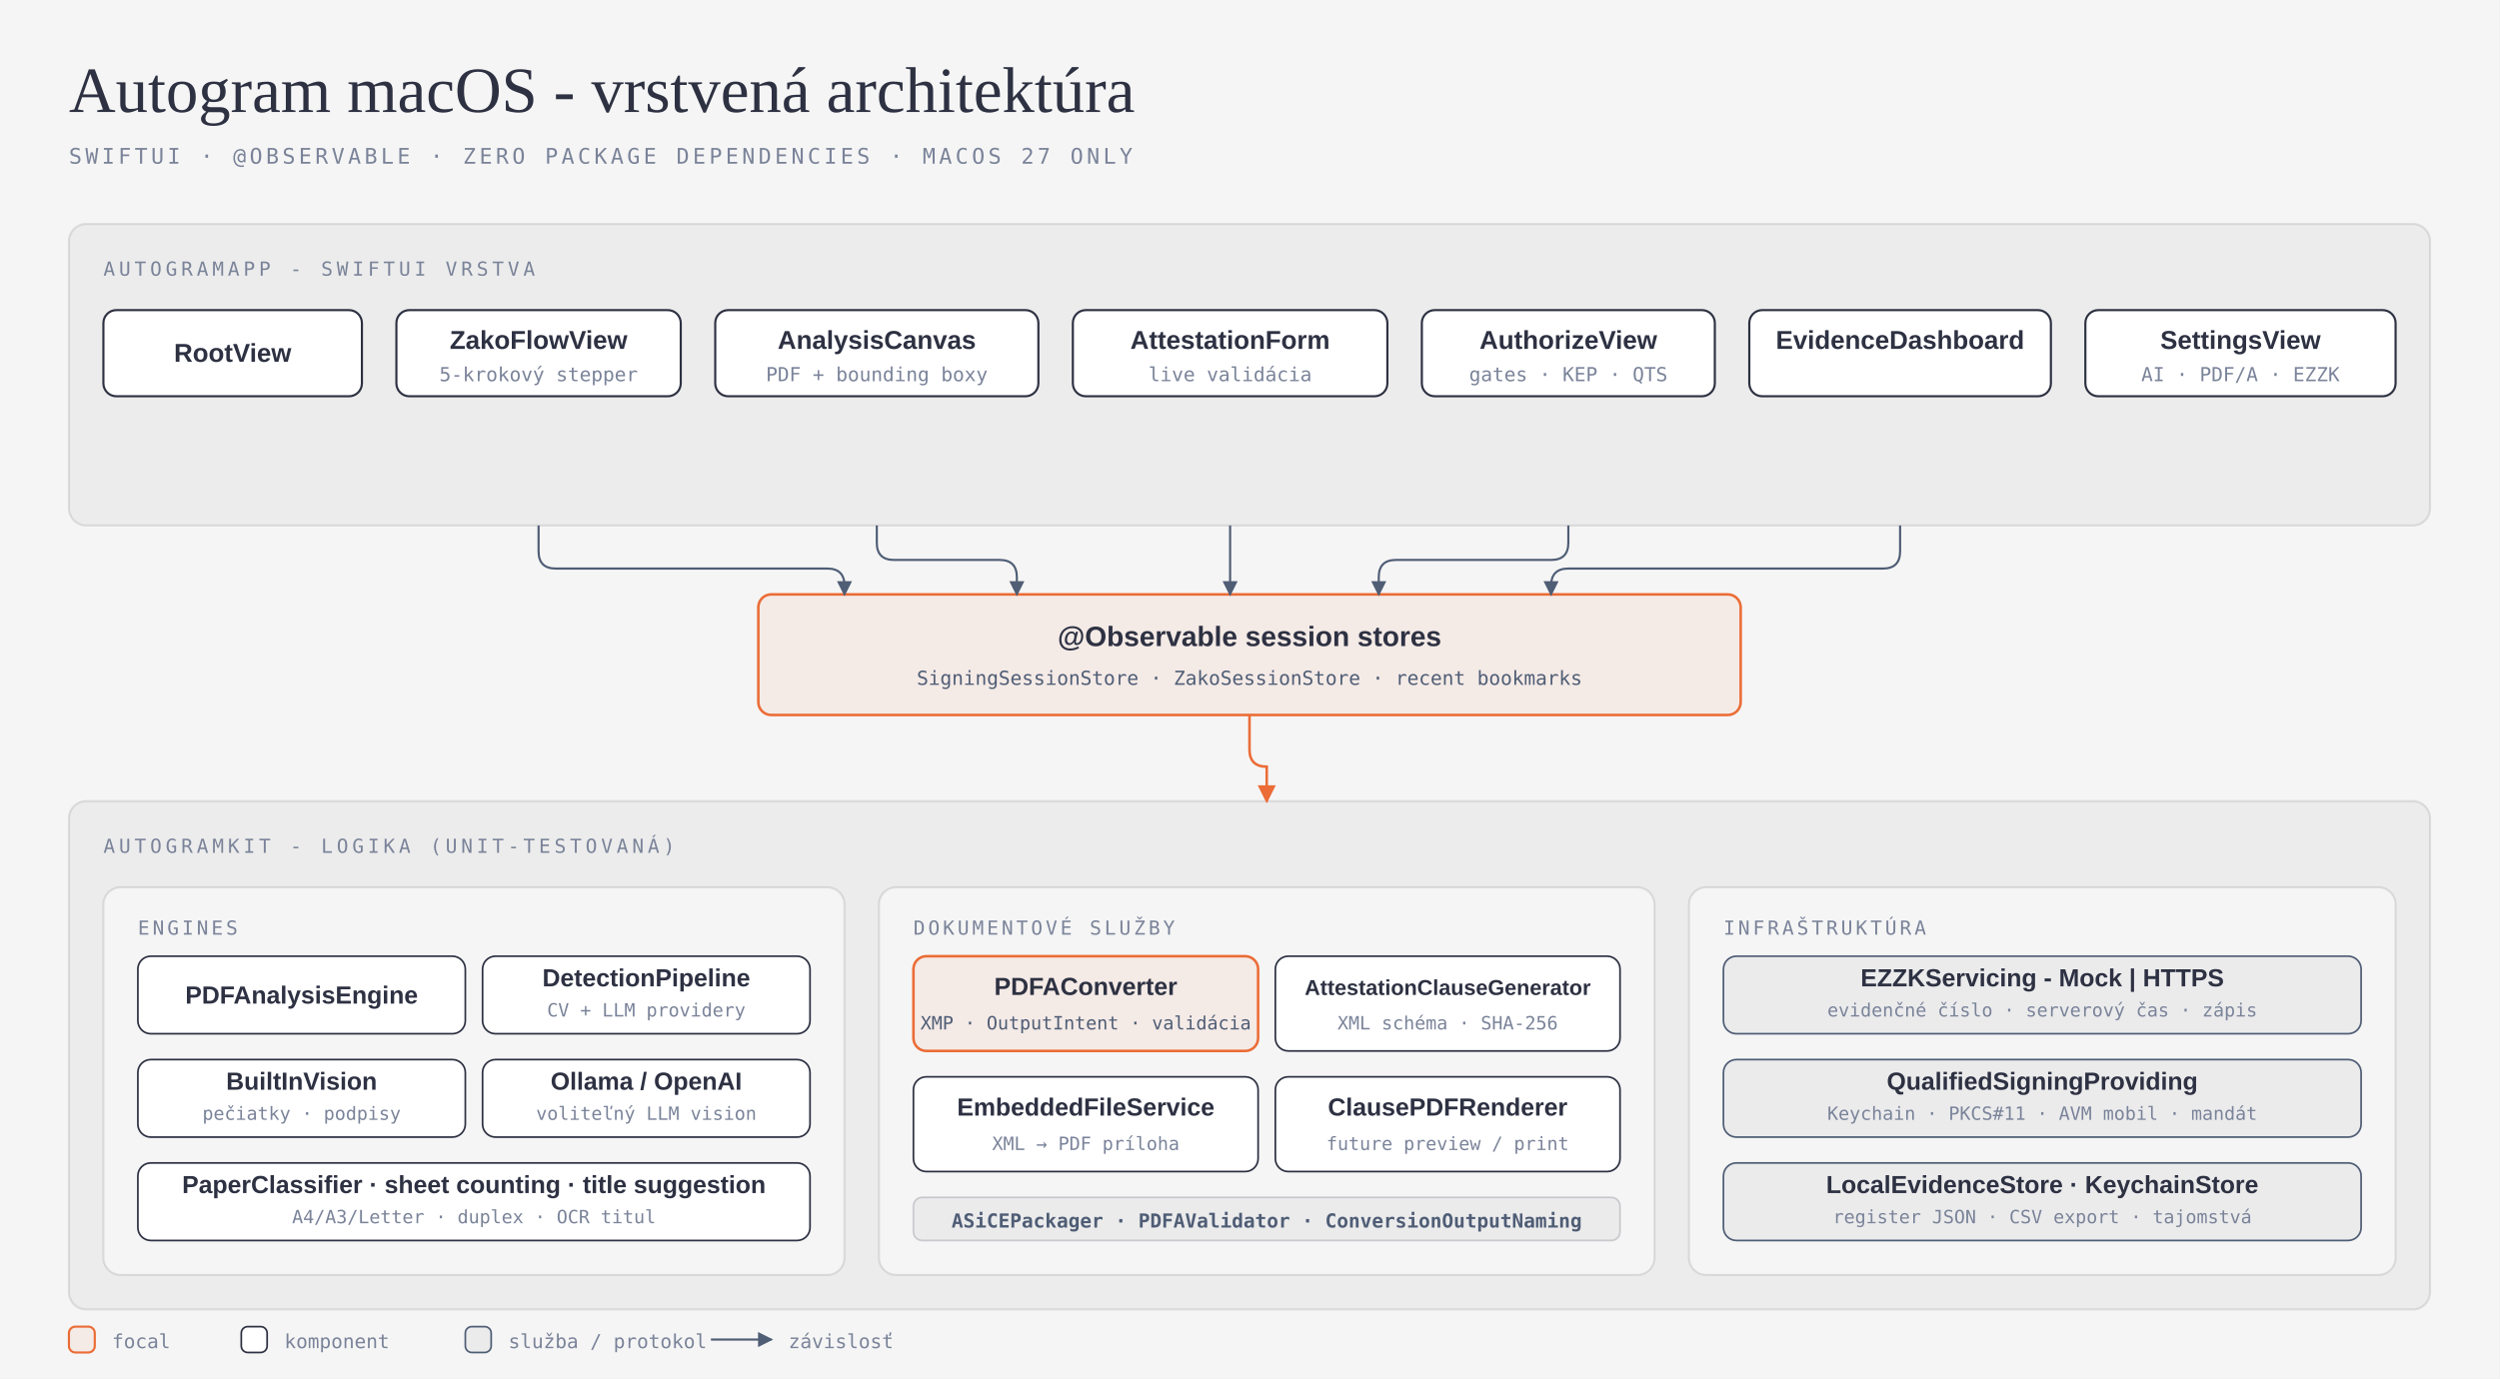
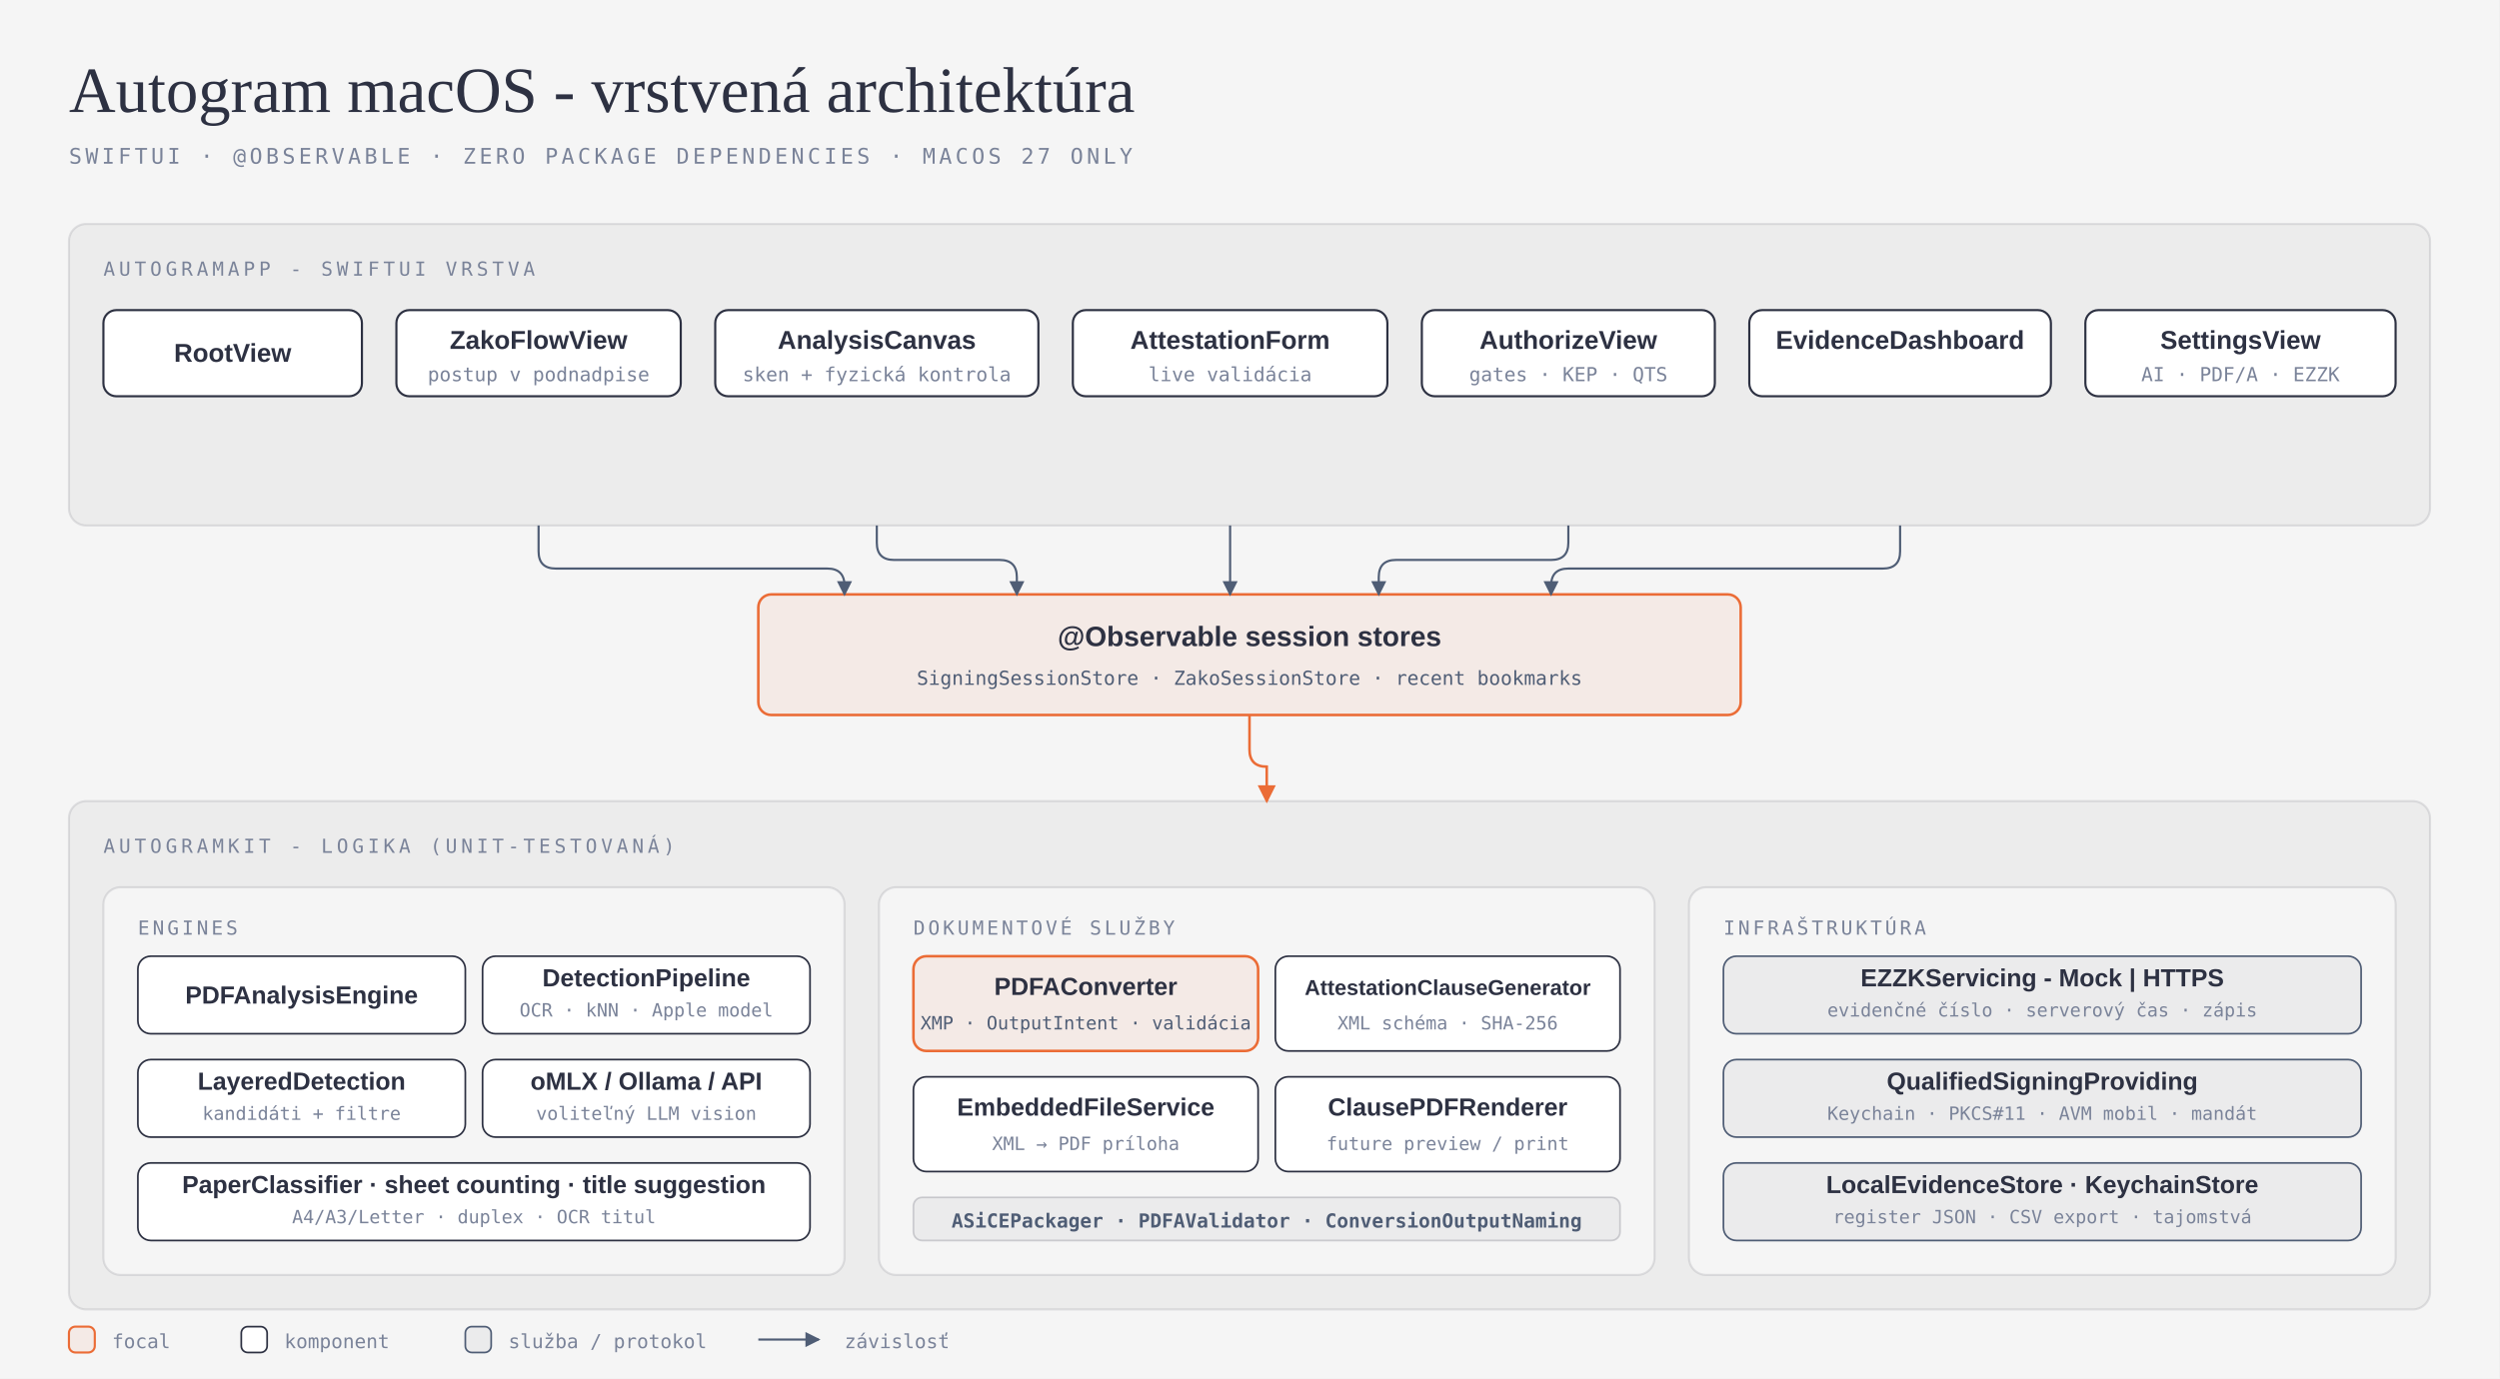
<svg xmlns="http://www.w3.org/2000/svg" width="1160" height="640" viewBox="0 0 1160 640" role="img" aria-labelledby="arch-title arch-desc">
  <defs>
    <marker id="arr" viewBox="0 0 8 8" refX="7" refY="4" markerWidth="7" markerHeight="7" orient="auto-start-reverse">
      <path d="M0,0 L8,4 L0,8 z" fill="#4f5d75" />
    </marker>
    <marker id="arr-acc" viewBox="0 0 8 8" refX="7" refY="4" markerWidth="7" markerHeight="7" orient="auto-start-reverse">
      <path d="M0,0 L8,4 L0,8 z" fill="#eb6c36" />
    </marker>
  </defs>
  <rect x="0" y="0" width="1160" height="640" fill="#f5f5f5" />
  <text x="32" y="52" font-family="Georgia, 'Times New Roman', serif" font-size="30" fill="#2d3142">Autogram macOS - vrstvená architektúra</text>
  <text x="32" y="76" font-family="ui-monospace, 'SF Mono', Menlo, monospace" font-size="10" letter-spacing="1.6" fill="#7a8399">SWIFTUI · @OBSERVABLE · ZERO PACKAGE DEPENDENCIES · MACOS 27 ONLY</text>
  <rect x="32" y="104" width="1096" height="140" rx="8" fill="#ececec" stroke="rgba(45,49,66,0.12)" stroke-width="1" />
  <text x="48" y="128" font-family="ui-monospace, 'SF Mono', Menlo, monospace" font-size="9" letter-spacing="1.8" fill="#7a8399">AUTOGRAMAPP - SWIFTUI VRSTVA</text>
  <g font-family="-apple-system, 'Helvetica Neue', Arial, sans-serif" font-size="12" font-weight="600" fill="#2d3142">
    <rect x="48" y="144" width="120" height="40" rx="6" fill="#ffffff" stroke="#2d3142" stroke-width="1" />
    <text x="108" y="168" text-anchor="middle">RootView</text>
    <rect x="184" y="144" width="132" height="40" rx="6" fill="#ffffff" stroke="#2d3142" stroke-width="1" />
    <text x="250" y="162" text-anchor="middle">ZakoFlowView</text>
-     <text x="250" y="177" text-anchor="middle" font-family="ui-monospace, 'SF Mono', Menlo, monospace" font-size="9" font-weight="400" fill="#7a8399">5-krokový stepper</text>
+     <text x="250" y="177" text-anchor="middle" font-family="ui-monospace, 'SF Mono', Menlo, monospace" font-size="9" font-weight="400" fill="#7a8399">postup v podnadpise</text>
    <rect x="332" y="144" width="150" height="40" rx="6" fill="#ffffff" stroke="#2d3142" stroke-width="1" />
    <text x="407" y="162" text-anchor="middle">AnalysisCanvas</text>
-     <text x="407" y="177" text-anchor="middle" font-family="ui-monospace, 'SF Mono', Menlo, monospace" font-size="9" font-weight="400" fill="#7a8399">PDF + bounding boxy</text>
+     <text x="407" y="177" text-anchor="middle" font-family="ui-monospace, 'SF Mono', Menlo, monospace" font-size="9" font-weight="400" fill="#7a8399">sken + fyzická kontrola</text>
    <rect x="498" y="144" width="146" height="40" rx="6" fill="#ffffff" stroke="#2d3142" stroke-width="1" />
    <text x="571" y="162" text-anchor="middle">AttestationForm</text>
    <text x="571" y="177" text-anchor="middle" font-family="ui-monospace, 'SF Mono', Menlo, monospace" font-size="9" font-weight="400" fill="#7a8399">live validácia</text>
    <rect x="660" y="144" width="136" height="40" rx="6" fill="#ffffff" stroke="#2d3142" stroke-width="1" />
    <text x="728" y="162" text-anchor="middle">AuthorizeView</text>
    <text x="728" y="177" text-anchor="middle" font-family="ui-monospace, 'SF Mono', Menlo, monospace" font-size="9" font-weight="400" fill="#7a8399">gates · KEP · QTS</text>
    <rect x="812" y="144" width="140" height="40" rx="6" fill="#ffffff" stroke="#2d3142" stroke-width="1" />
    <text x="882" y="162" text-anchor="middle">EvidenceDashboard</text>
    <rect x="968" y="144" width="144" height="40" rx="6" fill="#ffffff" stroke="#2d3142" stroke-width="1" />
    <text x="1040" y="162" text-anchor="middle">SettingsView</text>
    <text x="1040" y="177" text-anchor="middle" font-family="ui-monospace, 'SF Mono', Menlo, monospace" font-size="9" font-weight="400" fill="#7a8399">AI · PDF/A · EZZK</text>
  </g>
  <rect x="352" y="276" width="456" height="56" rx="6" fill="rgba(235,108,54,0.08)" stroke="#eb6c36" stroke-width="1.2" />
  <text x="580" y="300" text-anchor="middle" font-family="-apple-system, 'Helvetica Neue', Arial, sans-serif" font-size="13" font-weight="600" fill="#2d3142">@Observable session stores</text>
  <text x="580" y="318" text-anchor="middle" font-family="ui-monospace, 'SF Mono', Menlo, monospace" font-size="9" fill="#4f5d75">SigningSessionStore · ZakoSessionStore · recent bookmarks</text>
  <path d="M250,244 V256 Q250,264 258,264 H384 Q392,264 392,272 V276" fill="none" stroke="#4f5d75" stroke-width="1" marker-end="url(#arr)" />
  <path d="M407,244 V252 Q407,260 415,260 H464 Q472,260 472,268 V276" fill="none" stroke="#4f5d75" stroke-width="1" marker-end="url(#arr)" />
  <path d="M571,244 V276" fill="none" stroke="#4f5d75" stroke-width="1" marker-end="url(#arr)" />
  <path d="M728,244 V252 Q728,260 720,260 H648 Q640,260 640,268 V276" fill="none" stroke="#4f5d75" stroke-width="1" marker-end="url(#arr)" />
  <path d="M882,244 V256 Q882,264 874,264 H728 Q720,264 720,272 V276" fill="none" stroke="#4f5d75" stroke-width="1" marker-end="url(#arr)" />
  <rect x="32" y="372" width="1096" height="236" rx="8" fill="#ececec" stroke="rgba(45,49,66,0.12)" stroke-width="1" />
  <text x="48" y="396" font-family="ui-monospace, 'SF Mono', Menlo, monospace" font-size="9" letter-spacing="1.8" fill="#7a8399">AUTOGRAMKIT - LOGIKA (UNIT-TESTOVANÁ)</text>
  <rect x="48" y="412" width="344" height="180" rx="8" fill="#f5f5f5" stroke="rgba(45,49,66,0.12)" stroke-width="1" />
  <text x="64" y="434" font-family="ui-monospace, 'SF Mono', Menlo, monospace" font-size="9" letter-spacing="1.4" fill="#7a8399">ENGINES</text>
  <g font-family="-apple-system, 'Helvetica Neue', Arial, sans-serif" font-size="11.5" font-weight="600" fill="#2d3142">
    <rect x="64" y="444" width="152" height="36" rx="6" fill="#ffffff" stroke="#2d3142" stroke-width="0.8" />
    <text x="140" y="466" text-anchor="middle">PDFAnalysisEngine</text>
    <rect x="224" y="444" width="152" height="36" rx="6" fill="#ffffff" stroke="#2d3142" stroke-width="0.8" />
    <text x="300" y="458" text-anchor="middle">DetectionPipeline</text>
-     <text x="300" y="472" text-anchor="middle" font-family="ui-monospace, 'SF Mono', Menlo, monospace" font-size="8.5" font-weight="400" fill="#7a8399">CV + LLM providery</text>
+     <text x="300" y="472" text-anchor="middle" font-family="ui-monospace, 'SF Mono', Menlo, monospace" font-size="8.5" font-weight="400" fill="#7a8399">OCR · kNN · Apple model</text>
    <rect x="64" y="492" width="152" height="36" rx="6" fill="#ffffff" stroke="#2d3142" stroke-width="0.8" />
-     <text x="140" y="506" text-anchor="middle">BuiltInVision</text>
-     <text x="140" y="520" text-anchor="middle" font-family="ui-monospace, 'SF Mono', Menlo, monospace" font-size="8.5" font-weight="400" fill="#7a8399">pečiatky · podpisy</text>
+     <text x="140" y="506" text-anchor="middle">LayeredDetection</text>
+     <text x="140" y="520" text-anchor="middle" font-family="ui-monospace, 'SF Mono', Menlo, monospace" font-size="8.5" font-weight="400" fill="#7a8399">kandidáti + filtre</text>
    <rect x="224" y="492" width="152" height="36" rx="6" fill="#ffffff" stroke="#2d3142" stroke-width="0.8" />
-     <text x="300" y="506" text-anchor="middle">Ollama / OpenAI</text>
+     <text x="300" y="506" text-anchor="middle">oMLX / Ollama / API</text>
    <text x="300" y="520" text-anchor="middle" font-family="ui-monospace, 'SF Mono', Menlo, monospace" font-size="8.5" font-weight="400" fill="#7a8399">voliteľný LLM vision</text>
    <rect x="64" y="540" width="312" height="36" rx="6" fill="#ffffff" stroke="#2d3142" stroke-width="0.8" />
    <text x="220" y="554" text-anchor="middle">PaperClassifier · sheet counting · title suggestion</text>
    <text x="220" y="568" text-anchor="middle" font-family="ui-monospace, 'SF Mono', Menlo, monospace" font-size="8.5" font-weight="400" fill="#7a8399">A4/A3/Letter · duplex · OCR titul</text>
  </g>
  <rect x="408" y="412" width="360" height="180" rx="8" fill="#f5f5f5" stroke="rgba(45,49,66,0.12)" stroke-width="1" />
  <text x="424" y="434" font-family="ui-monospace, 'SF Mono', Menlo, monospace" font-size="9" letter-spacing="1.4" fill="#7a8399">DOKUMENTOVÉ SLUŽBY</text>
  <g font-family="-apple-system, 'Helvetica Neue', Arial, sans-serif" font-size="11.5" font-weight="600" fill="#2d3142">
    <rect x="424" y="444" width="160" height="44" rx="6" fill="rgba(235,108,54,0.08)" stroke="#eb6c36" stroke-width="1.2" />
    <text x="504" y="462" text-anchor="middle">PDFAConverter</text>
    <text x="504" y="478" text-anchor="middle" font-family="ui-monospace, 'SF Mono', Menlo, monospace" font-size="8.5" font-weight="400" fill="#4f5d75">XMP · OutputIntent · validácia</text>
    <rect x="592" y="444" width="160" height="44" rx="6" fill="#ffffff" stroke="#2d3142" stroke-width="0.8" />
    <text x="672" y="462" text-anchor="middle" font-size="10" font-weight="600" fill="#2d3142">AttestationClauseGenerator</text>
    <text x="672" y="478" text-anchor="middle" font-family="ui-monospace, 'SF Mono', Menlo, monospace" font-size="8.5" font-weight="400" fill="#7a8399">XML schéma · SHA-256</text>
    <rect x="424" y="500" width="160" height="44" rx="6" fill="#ffffff" stroke="#2d3142" stroke-width="0.8" />
    <text x="504" y="518" text-anchor="middle">EmbeddedFileService</text>
    <text x="504" y="534" text-anchor="middle" font-family="ui-monospace, 'SF Mono', Menlo, monospace" font-size="8.5" font-weight="400" fill="#7a8399">XML → PDF príloha</text>
    <rect x="592" y="500" width="160" height="44" rx="6" fill="#ffffff" stroke="#2d3142" stroke-width="0.8" />
    <text x="672" y="518" text-anchor="middle">ClausePDFRenderer</text>
    <text x="672" y="534" text-anchor="middle" font-family="ui-monospace, 'SF Mono', Menlo, monospace" font-size="8.5" font-weight="400" fill="#7a8399">future preview / print</text>
    <rect x="424" y="556" width="328" height="20" rx="4" fill="rgba(45,49,66,0.05)" stroke="rgba(45,49,66,0.20)" stroke-width="0.8" />
    <text x="588" y="570" text-anchor="middle" font-family="ui-monospace, 'SF Mono', Menlo, monospace" font-size="9" fill="#4f5d75">ASiCEPackager · PDFAValidator · ConversionOutputNaming</text>
  </g>
  <rect x="784" y="412" width="328" height="180" rx="8" fill="#f5f5f5" stroke="rgba(45,49,66,0.12)" stroke-width="1" />
  <text x="800" y="434" font-family="ui-monospace, 'SF Mono', Menlo, monospace" font-size="9" letter-spacing="1.4" fill="#7a8399">INFRAŠTRUKTÚRA</text>
  <g font-family="-apple-system, 'Helvetica Neue', Arial, sans-serif" font-size="11.5" font-weight="600" fill="#2d3142">
    <rect x="800" y="444" width="296" height="36" rx="6" fill="rgba(45,49,66,0.05)" stroke="#4f5d75" stroke-width="0.8" />
    <text x="948" y="458" text-anchor="middle">EZZKServicing - Mock | HTTPS</text>
    <text x="948" y="472" text-anchor="middle" font-family="ui-monospace, 'SF Mono', Menlo, monospace" font-size="8.5" font-weight="400" fill="#7a8399">evidenčné číslo · serverový čas · zápis</text>
    <rect x="800" y="492" width="296" height="36" rx="6" fill="rgba(45,49,66,0.05)" stroke="#4f5d75" stroke-width="0.8" />
    <text x="948" y="506" text-anchor="middle">QualifiedSigningProviding</text>
    <text x="948" y="520" text-anchor="middle" font-family="ui-monospace, 'SF Mono', Menlo, monospace" font-size="8.5" font-weight="400" fill="#7a8399">Keychain · PKCS#11 · AVM mobil · mandát</text>
    <rect x="800" y="540" width="296" height="36" rx="6" fill="rgba(45,49,66,0.05)" stroke="#4f5d75" stroke-width="0.8" />
    <text x="948" y="554" text-anchor="middle">LocalEvidenceStore · KeychainStore</text>
    <text x="948" y="568" text-anchor="middle" font-family="ui-monospace, 'SF Mono', Menlo, monospace" font-size="8.5" font-weight="400" fill="#7a8399">register JSON · CSV export · tajomstvá</text>
  </g>
  <path d="M580,332 V348 Q580,356 588,356 V372" fill="none" stroke="#eb6c36" stroke-width="1.2" marker-end="url(#arr-acc)" />
  <g font-family="ui-monospace, 'SF Mono', Menlo, monospace" font-size="9" fill="#7a8399">
    <rect x="32" y="616" width="12" height="12" rx="3" fill="rgba(235,108,54,0.08)" stroke="#eb6c36" stroke-width="1" />
    <text x="52" y="626">focal</text>
    <rect x="112" y="616" width="12" height="12" rx="3" fill="#ffffff" stroke="#2d3142" stroke-width="0.8" />
    <text x="132" y="626">komponent</text>
    <rect x="216" y="616" width="12" height="12" rx="3" fill="rgba(45,49,66,0.05)" stroke="#4f5d75" stroke-width="0.8" />
    <text x="236" y="626">služba / protokol</text>
-     <line x1="330" y1="622" x2="358" y2="622" stroke="#4f5d75" stroke-width="1" marker-end="url(#arr)" />
-     <text x="366" y="626">závislosť</text>
+     <line x1="352" y1="622" x2="380" y2="622" stroke="#4f5d75" stroke-width="1" marker-end="url(#arr)" />
+     <text x="392" y="626">závislosť</text>
  </g>
</svg>
